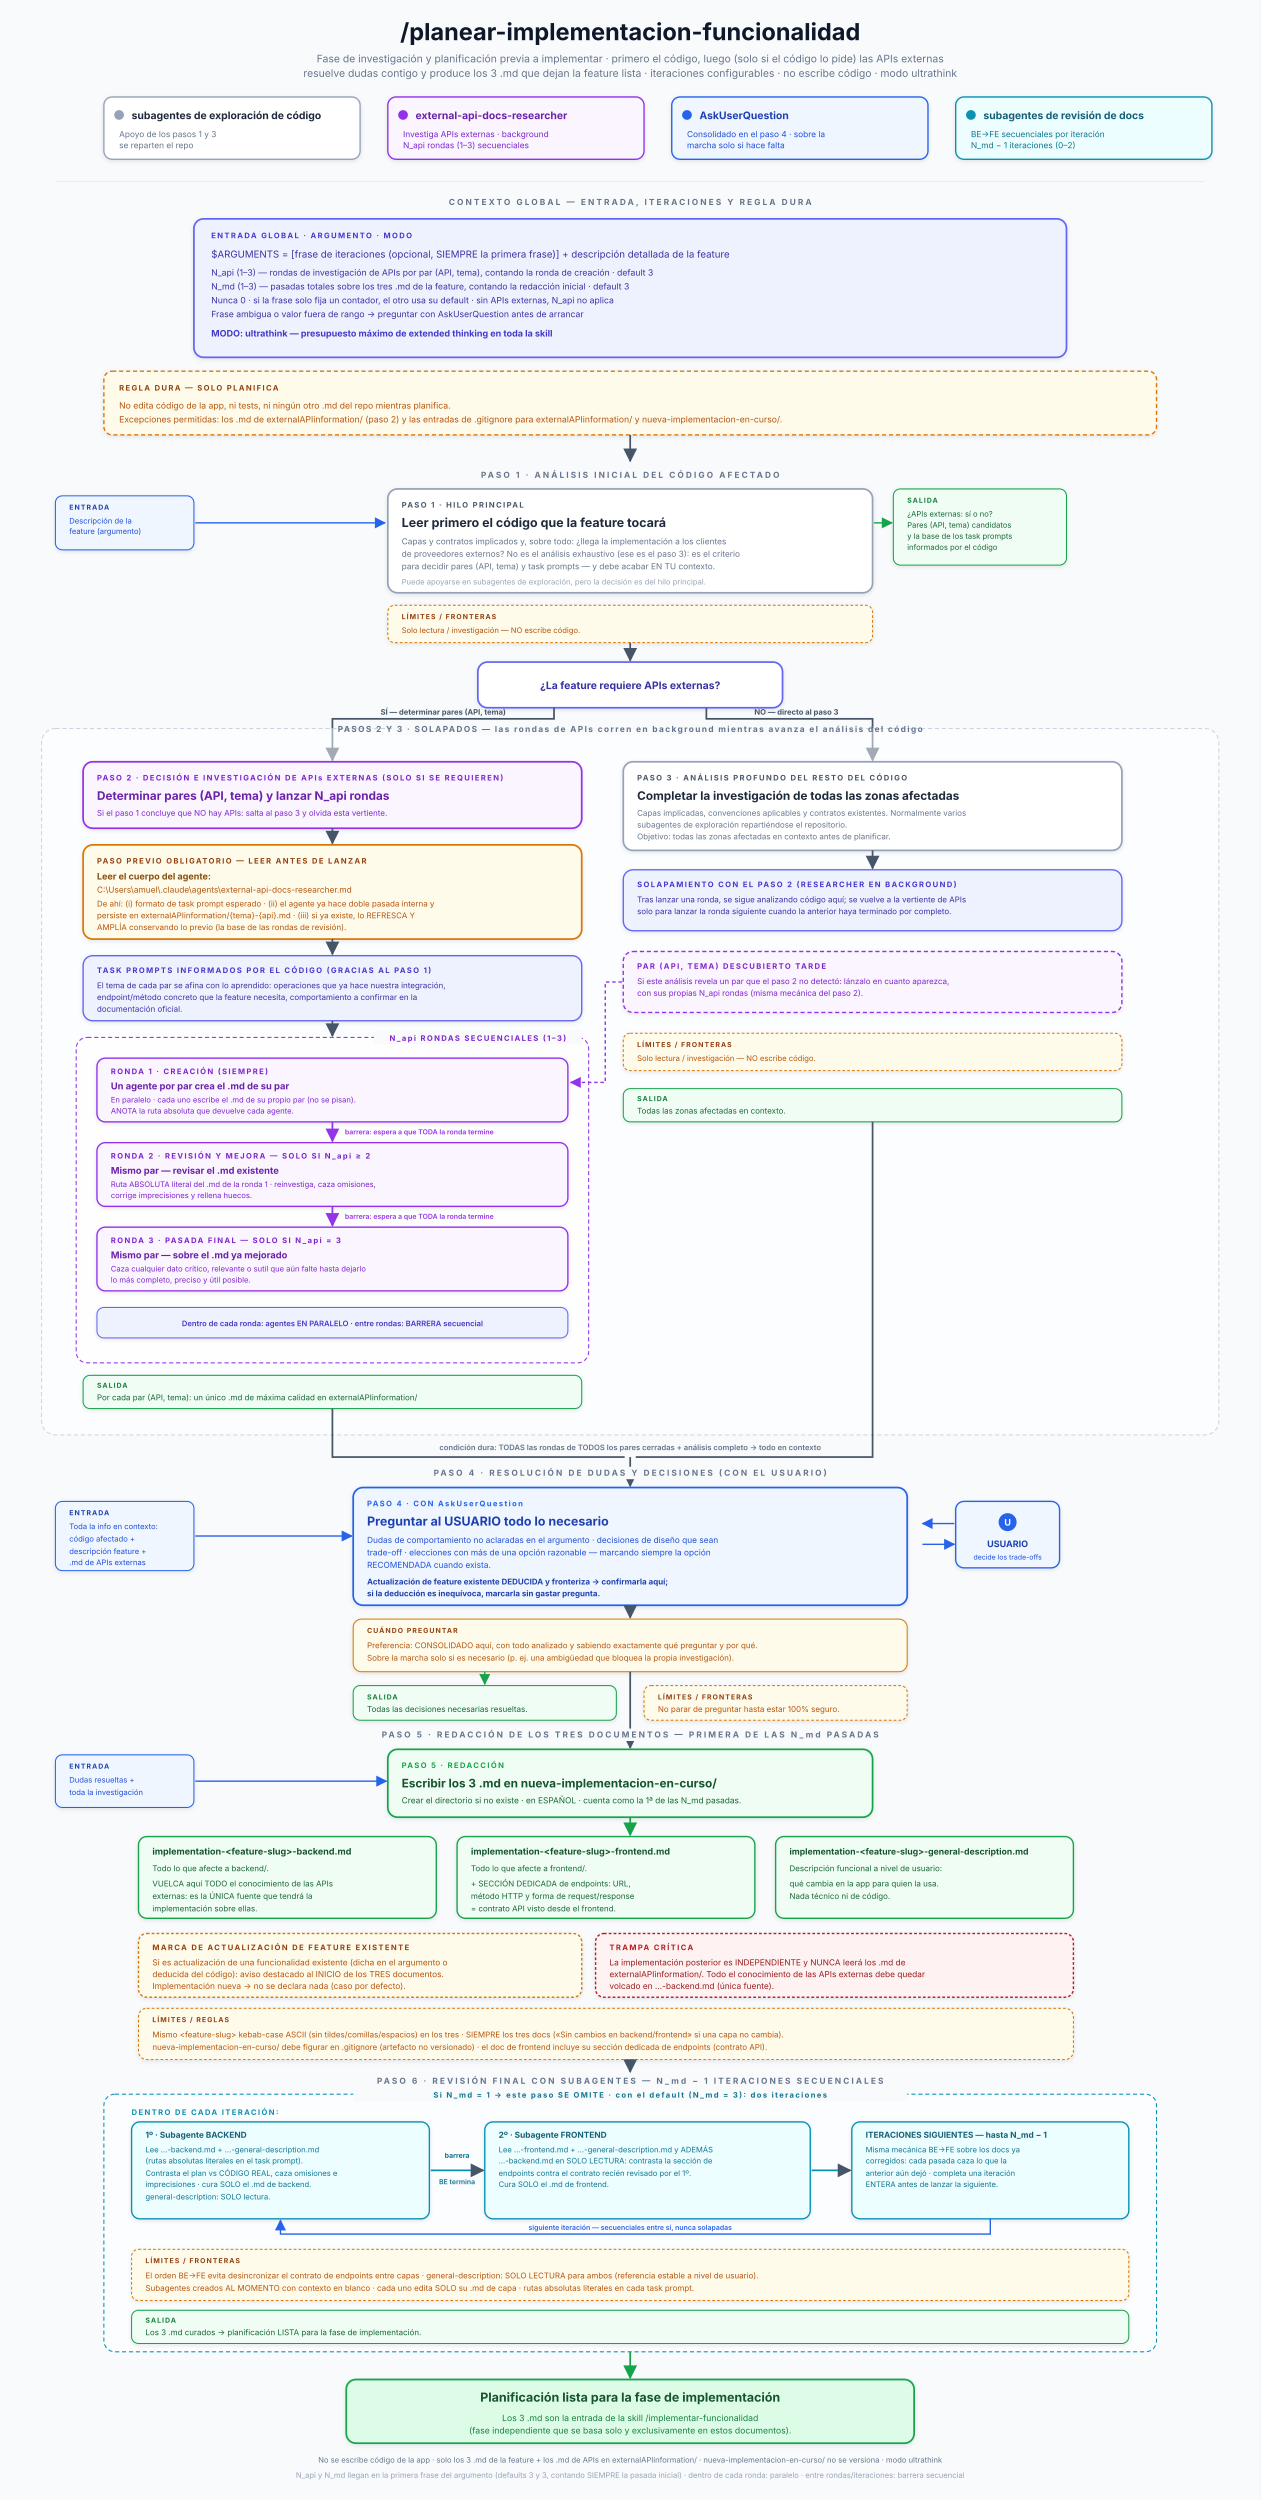
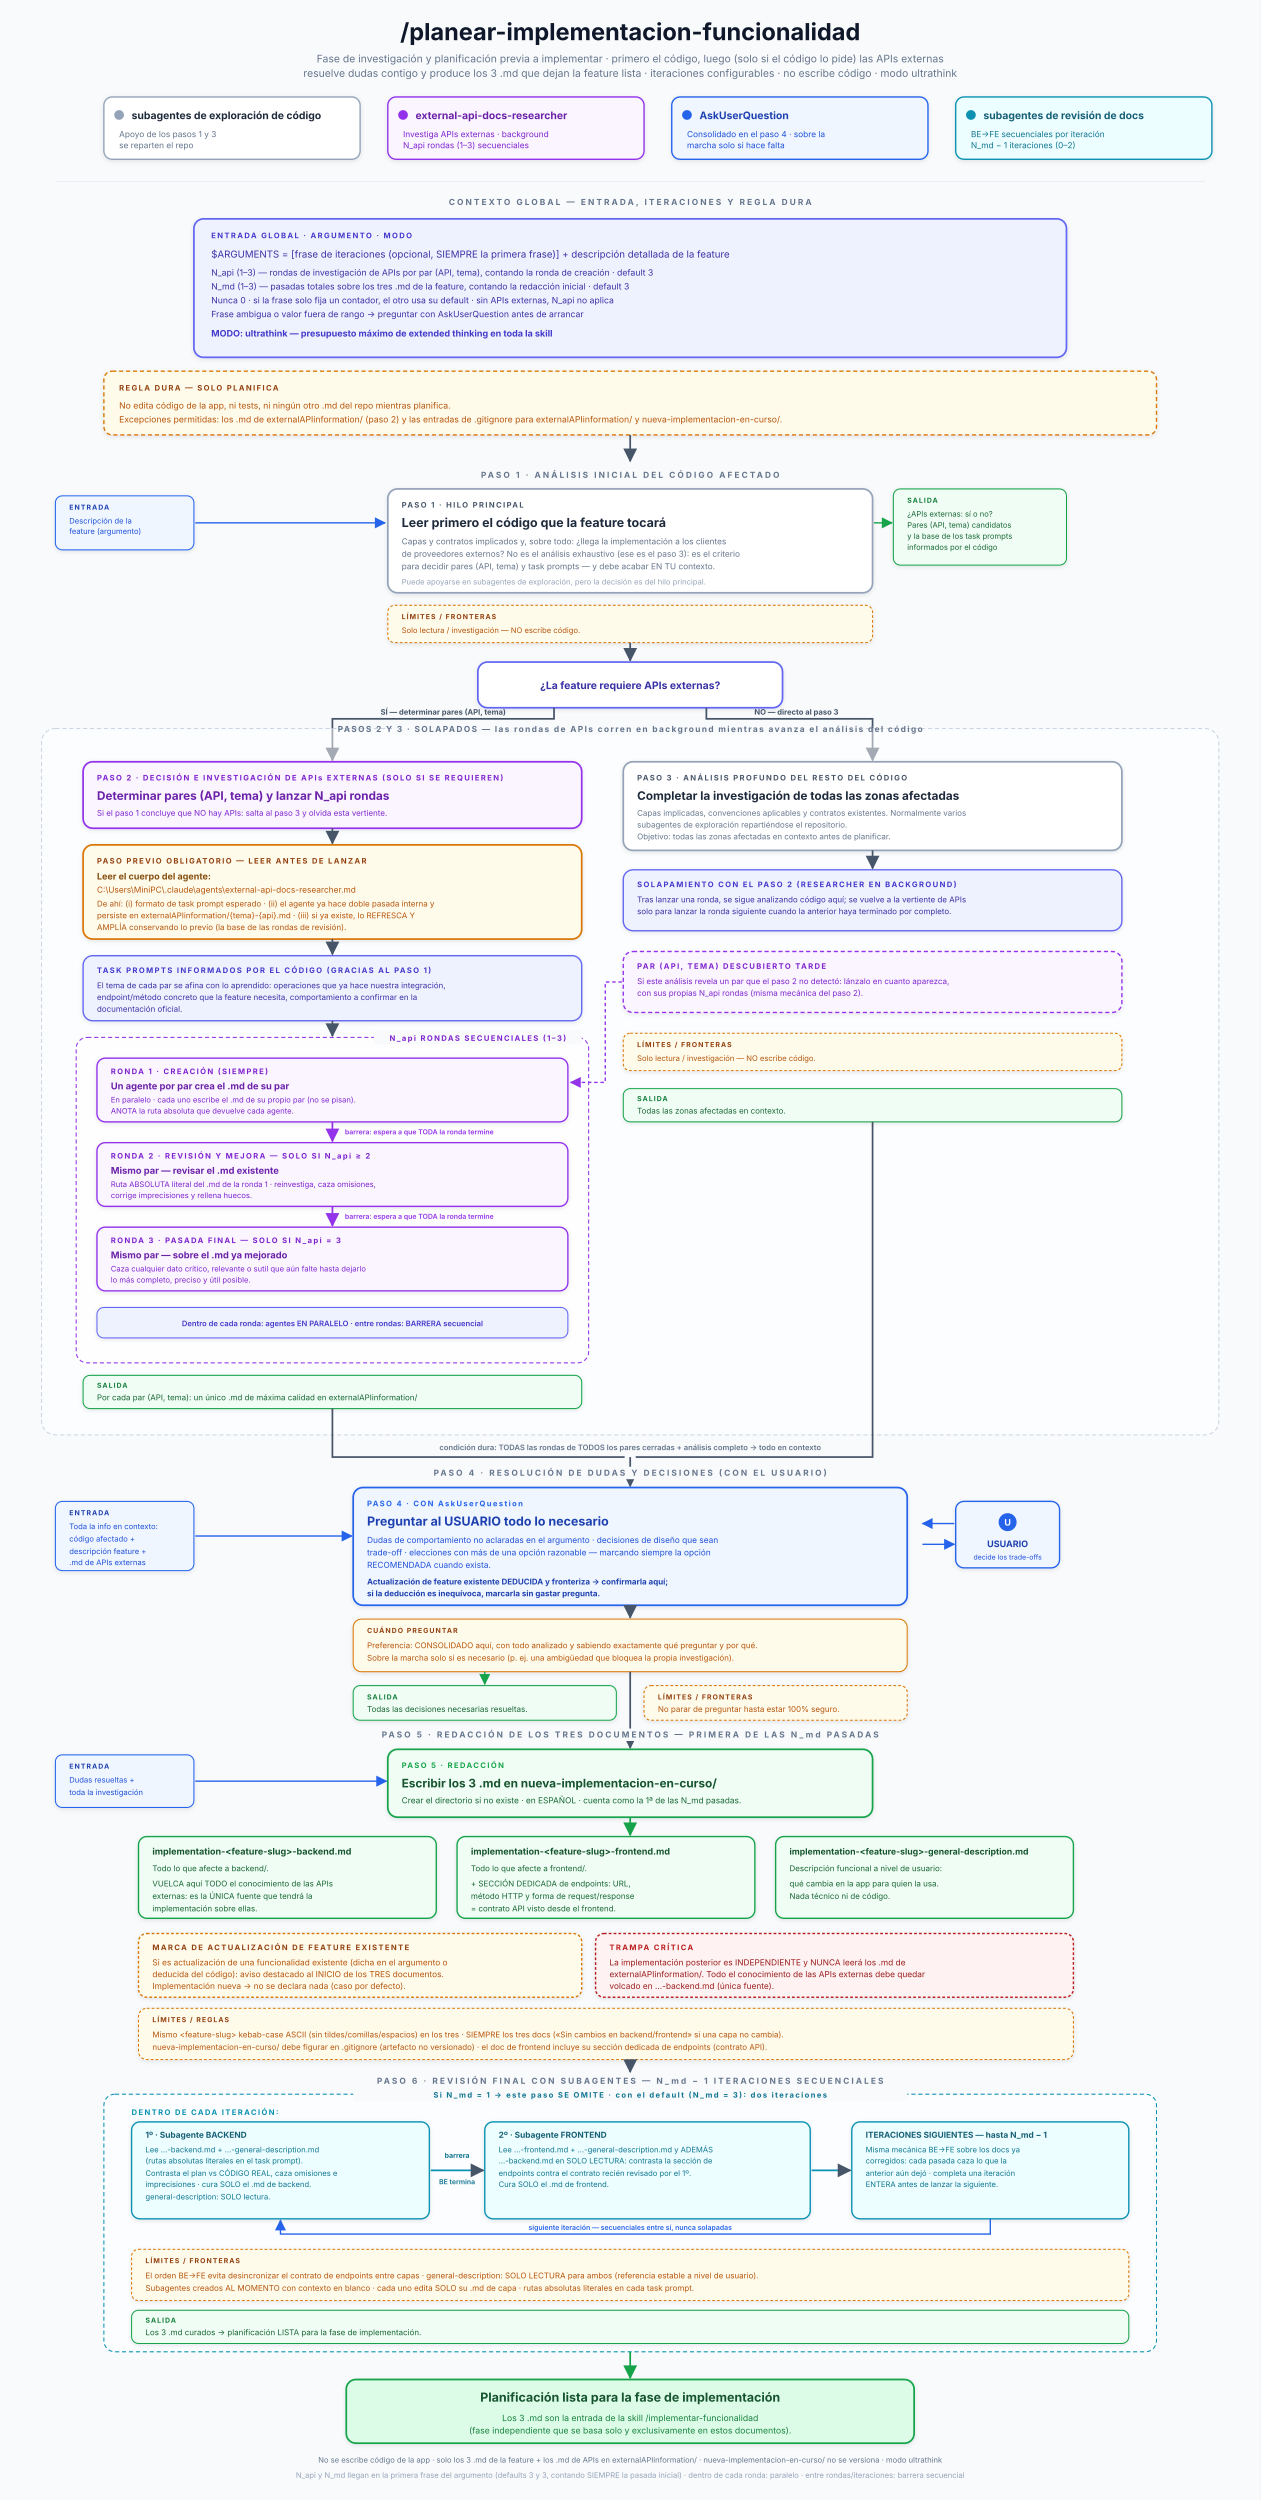
<svg xmlns="http://www.w3.org/2000/svg" viewBox="0 0 1820 3610" font-family="'Inter','Segoe UI',system-ui,sans-serif">
  <defs>
    <marker id="arrow" viewBox="0 0 12 12" refX="11" refY="6" markerWidth="8" markerHeight="8" orient="auto-start-reverse">
      <path d="M0,0 L12,6 L0,12 Z" fill="#475569" />
    </marker>
    <marker id="arrow-success" viewBox="0 0 12 12" refX="11" refY="6" markerWidth="8" markerHeight="8" orient="auto-start-reverse">
      <path d="M0,0 L12,6 L0,12 Z" fill="#16a34a" />
    </marker>
    <marker id="arrow-loop" viewBox="0 0 12 12" refX="11" refY="6" markerWidth="8" markerHeight="8" orient="auto-start-reverse">
      <path d="M0,0 L12,6 L0,12 Z" fill="#2563eb" />
    </marker>
    <marker id="arrow-retry" viewBox="0 0 12 12" refX="11" refY="6" markerWidth="8" markerHeight="8" orient="auto-start-reverse">
      <path d="M0,0 L12,6 L0,12 Z" fill="#9333ea" />
    </marker>
    <filter id="shadow" x="-15%" y="-15%" width="130%" height="130%">
      <feDropShadow dx="0" dy="2" stdDeviation="3" flood-color="#0f172a" flood-opacity="0.10" />
    </filter>
  </defs>
  <rect width="1820" height="3610" fill="#f8fafc" />
  <text x="910" y="58" text-anchor="middle" font-size="34" font-weight="700" fill="#0f172a">/planear-implementacion-funcionalidad</text>
  <text x="910" y="90" text-anchor="middle" font-size="15" fill="#64748b">Fase de investigación y planificación previa a implementar · primero el código, luego (solo si el código lo pide) las APIs externas</text>
  <text x="910" y="111" text-anchor="middle" font-size="15" fill="#64748b">resuelve dudas contigo y produce los 3 .md que dejan la feature lista · iteraciones configurables · no escribe código · modo ultrathink</text>
  <g transform="translate(150,140)" filter="url(#shadow)">
    <rect width="370" height="90" rx="12" fill="#ffffff" stroke="#94a3b8" stroke-width="2" />
    <circle cx="22" cy="26" r="7" fill="#94a3b8" />
    <text x="40" y="32" font-size="15" font-weight="700" fill="#1e293b">subagentes de exploración de código</text>
    <text x="22" y="58" font-size="12" fill="#64748b">Apoyo de los pasos 1 y 3</text>
    <text x="22" y="74" font-size="12" fill="#64748b">se reparten el repo</text>
  </g>
  <g transform="translate(560,140)" filter="url(#shadow)">
    <rect width="370" height="90" rx="12" fill="#faf5ff" stroke="#9333ea" stroke-width="2" />
    <circle cx="22" cy="26" r="7" fill="#9333ea" />
    <text x="40" y="32" font-size="15" font-weight="700" fill="#6b21a8">external-api-docs-researcher</text>
    <text x="22" y="58" font-size="12" fill="#7e22ce">Investiga APIs externas · background</text>
    <text x="22" y="74" font-size="12" fill="#7e22ce">N_api rondas (1–3) secuenciales</text>
  </g>
  <g transform="translate(970,140)" filter="url(#shadow)">
    <rect width="370" height="90" rx="12" fill="#eff6ff" stroke="#2563eb" stroke-width="2" />
    <circle cx="22" cy="26" r="7" fill="#2563eb" />
    <text x="40" y="32" font-size="15" font-weight="700" fill="#1e40af">AskUserQuestion</text>
    <text x="22" y="58" font-size="12" fill="#1d4ed8">Consolidado en el paso 4 · sobre la</text>
    <text x="22" y="74" font-size="12" fill="#1d4ed8">marcha solo si hace falta</text>
  </g>
  <g transform="translate(1380,140)" filter="url(#shadow)">
    <rect width="370" height="90" rx="12" fill="#ecfeff" stroke="#0891b2" stroke-width="2" />
    <circle cx="22" cy="26" r="7" fill="#0891b2" />
    <text x="40" y="32" font-size="15" font-weight="700" fill="#155e75">subagentes de revisión de docs</text>
    <text x="22" y="58" font-size="12" fill="#0e7490">BE→FE secuenciales por iteración</text>
    <text x="22" y="74" font-size="12" fill="#0e7490">N_md − 1 iteraciones (0–2)</text>
  </g>
  <line x1="80" y1="262" x2="1740" y2="262" stroke="#e2e8f0" stroke-width="1" />
  <text x="910" y="296" text-anchor="middle" font-size="12" font-weight="700" fill="#64748b" letter-spacing="3">CONTEXTO GLOBAL — ENTRADA, ITERACIONES Y REGLA DURA</text>
  <g filter="url(#shadow)">
    <rect x="280" y="316" width="1260" height="200" rx="14" fill="#eef2ff" stroke="#6366f1" stroke-width="2.5" />
    <text x="305" y="344" font-size="11" font-weight="700" fill="#4338ca" letter-spacing="2">ENTRADA GLOBAL · ARGUMENTO · MODO</text>
    <text x="305" y="372" font-size="14" fill="#3730a3">$ARGUMENTS = [frase de iteraciones (opcional, SIEMPRE la primera frase)] + descripción detallada de la feature</text>
    <text x="305" y="398" font-size="12.5" fill="#3730a3">N_api (1–3) — rondas de investigación de APIs por par (API, tema), contando la ronda de creación · default 3</text>
    <text x="305" y="418" font-size="12.5" fill="#3730a3">N_md (1–3) — pasadas totales sobre los tres .md de la feature, contando la redacción inicial · default 3</text>
    <text x="305" y="438" font-size="12.5" fill="#3730a3">Nunca 0 · si la frase solo fija un contador, el otro usa su default · sin APIs externas, N_api no aplica</text>
    <text x="305" y="458" font-size="12.5" fill="#3730a3">Frase ambigua o valor fuera de rango → preguntar con AskUserQuestion antes de arrancar</text>
    <text x="305" y="486" font-size="13" font-weight="700" fill="#4338ca">MODO: ultrathink — presupuesto máximo de extended thinking en toda la skill</text>
  </g>
  <g filter="url(#shadow)">
    <rect x="150" y="536" width="1520" height="92" rx="12" fill="#fffbeb" stroke="#d97706" stroke-width="2" stroke-dasharray="6,4" />
    <text x="172" y="564" font-size="11" font-weight="700" fill="#92400e" letter-spacing="2">REGLA DURA — SOLO PLANIFICA</text>
    <text x="172" y="590" font-size="12.5" fill="#b45309">No edita código de la app, ni tests, ni ningún otro .md del repo mientras planifica.</text>
    <text x="172" y="610" font-size="12.5" fill="#b45309">Excepciones permitidas: los .md de externalAPIinformation/ (paso 2) y las entradas de .gitignore para externalAPIinformation/ y nueva-implementacion-en-curso/.</text>
  </g>
  <line x1="910" y1="628" x2="910" y2="666" stroke="#475569" stroke-width="2.5" marker-end="url(#arrow)" />
  <text x="910" y="690" text-anchor="middle" font-size="12" font-weight="700" fill="#64748b" letter-spacing="3">PASO 1 · ANÁLISIS INICIAL DEL CÓDIGO AFECTADO</text>
  <g filter="url(#shadow)">
    <rect x="560" y="706" width="700" height="150" rx="14" fill="#ffffff" stroke="#94a3b8" stroke-width="2.5" />
    <text x="580" y="733" font-size="11" font-weight="700" fill="#475569" letter-spacing="2">PASO 1 · HILO PRINCIPAL</text>
    <text x="580" y="761" font-size="18" font-weight="700" fill="#1e293b">Leer primero el código que la feature tocará</text>
    <text x="580" y="786" font-size="12" fill="#64748b">Capas y contratos implicados y, sobre todo: ¿llega la implementación a los clientes</text>
    <text x="580" y="804" font-size="12" fill="#64748b">de proveedores externos? No es el análisis exhaustivo (ese es el paso 3): es el criterio</text>
    <text x="580" y="822" font-size="12" fill="#64748b">para decidir pares (API, tema) y task prompts — y debe acabar EN TU contexto.</text>
    <text x="580" y="844" font-size="11" fill="#94a3b8">Puede apoyarse en subagentes de exploración, pero la decisión es del hilo principal.</text>
  </g>
  <g filter="url(#shadow)">
    <rect x="80" y="716" width="200" height="78" rx="10" fill="#eff6ff" stroke="#2563eb" stroke-width="1.5" />
    <text x="100" y="736" font-size="10" font-weight="700" fill="#1e40af" letter-spacing="1.5">ENTRADA</text>
    <text x="100" y="756" font-size="11" fill="#1d4ed8">Descripción de la</text>
    <text x="100" y="771" font-size="11" fill="#1d4ed8">feature (argumento)</text>
  </g>
  <line x1="282" y1="755" x2="556" y2="755" stroke="#2563eb" stroke-width="2" marker-end="url(#arrow-loop)" />
  <g filter="url(#shadow)">
    <rect x="1290" y="706" width="250" height="110" rx="10" fill="#f0fdf4" stroke="#16a34a" stroke-width="1.5" />
    <text x="1310" y="726" font-size="10" font-weight="700" fill="#15803d" letter-spacing="1.5">SALIDA</text>
    <text x="1310" y="746" font-size="11" fill="#166534">¿APIs externas: sí o no?</text>
    <text x="1310" y="762" font-size="11" fill="#166534">Pares (API, tema) candidatos</text>
    <text x="1310" y="778" font-size="11" fill="#166534">y la base de los task prompts</text>
    <text x="1310" y="794" font-size="11" fill="#166534">informados por el código</text>
  </g>
  <line x1="1262" y1="755" x2="1288" y2="755" stroke="#16a34a" stroke-width="2" marker-end="url(#arrow-success)" />
  <g filter="url(#shadow)">
    <rect x="560" y="874" width="700" height="54" rx="10" fill="#fffbeb" stroke="#d97706" stroke-width="1.5" stroke-dasharray="4,3" />
    <text x="580" y="894" font-size="10" font-weight="700" fill="#92400e" letter-spacing="1.5">LÍMITES / FRONTERAS</text>
    <text x="580" y="914" font-size="11" fill="#b45309">Solo lectura / investigación — NO escribe código.</text>
  </g>
  <line x1="910" y1="928" x2="910" y2="954" stroke="#475569" stroke-width="2.5" marker-end="url(#arrow)" />
  <g filter="url(#shadow)">
    <rect x="690" y="956" width="440" height="66" rx="14" fill="#ffffff" stroke="#6366f1" stroke-width="2.5" />
    <text x="910" y="995" text-anchor="middle" font-size="15" font-weight="700" fill="#3730a3">¿La feature requiere APIs externas?</text>
  </g>
  <path d="M 800,1022 L 800,1038 L 480,1038 L 480,1098" fill="none" stroke="#475569" stroke-width="2.5" marker-end="url(#arrow)" />
  <text x="640" y="1032" text-anchor="middle" font-size="11" font-weight="700" fill="#475569">SÍ — determinar pares (API, tema)</text>
  <path d="M 1020,1022 L 1020,1038 L 1260,1038 L 1260,1098" fill="none" stroke="#475569" stroke-width="2.5" marker-end="url(#arrow)" />
  <text x="1150" y="1032" text-anchor="middle" font-size="11" font-weight="700" fill="#475569">NO — directo al paso 3</text>
  <rect x="60" y="1052" width="1700" height="1020" rx="20" fill="#ffffff" fill-opacity="0.5" stroke="#cbd5e1" stroke-width="1.5" stroke-dasharray="6,4" />
  <rect x="570" y="1042" width="680" height="20" fill="#f8fafc" />
  <text x="910" y="1057" text-anchor="middle" font-size="12" font-weight="700" fill="#64748b" letter-spacing="2">PASOS 2 Y 3 · SOLAPADOS — las rondas de APIs corren en background mientras avanza el análisis del código</text>
  <g filter="url(#shadow)">
    <rect x="120" y="1100" width="720" height="96" rx="14" fill="#faf5ff" stroke="#9333ea" stroke-width="2.5" />
    <text x="140" y="1127" font-size="11" font-weight="700" fill="#7e22ce" letter-spacing="2">PASO 2 · DECISIÓN E INVESTIGACIÓN DE APIs EXTERNAS (SOLO SI SE REQUIEREN)</text>
    <text x="140" y="1155" font-size="17" font-weight="700" fill="#6b21a8">Determinar pares (API, tema) y lanzar N_api rondas</text>
    <text x="140" y="1178" font-size="11.5" fill="#7e22ce">Si el paso 1 concluye que NO hay APIs: salta al paso 3 y olvida esta vertiente.</text>
  </g>
  <line x1="480" y1="1196" x2="480" y2="1218" stroke="#475569" stroke-width="2.5" marker-end="url(#arrow)" />
  <g filter="url(#shadow)">
    <rect x="120" y="1220" width="720" height="136" rx="14" fill="#fffbeb" stroke="#d97706" stroke-width="2.5" />
    <text x="140" y="1247" font-size="11" font-weight="700" fill="#92400e" letter-spacing="2">PASO PREVIO OBLIGATORIO — LEER ANTES DE LANZAR</text>
    <text x="140" y="1270" font-size="13" font-weight="700" fill="#854d0e">Leer el cuerpo del agente:</text>
-     <text x="140" y="1289" font-size="12" fill="#b45309">C:\Users\amuel\.claude\agents\external-api-docs-researcher.md</text>
+     <text x="140" y="1289" font-size="12" fill="#b45309">C:\Users\MiniPC\.claude\agents\external-api-docs-researcher.md</text>
    <text x="140" y="1309" font-size="11.5" fill="#b45309">De ahí: (i) formato de task prompt esperado · (ii) el agente ya hace doble pasada interna y</text>
    <text x="140" y="1326" font-size="11.5" fill="#b45309">persiste en externalAPIinformation/{tema}-{api}.md · (iii) si ya existe, lo REFRESCA Y</text>
    <text x="140" y="1343" font-size="11.5" fill="#b45309">AMPLÍA conservando lo previo (la base de las rondas de revisión).</text>
  </g>
  <line x1="480" y1="1356" x2="480" y2="1378" stroke="#475569" stroke-width="2.5" marker-end="url(#arrow)" />
  <g filter="url(#shadow)">
    <rect x="120" y="1380" width="720" height="94" rx="14" fill="#eef2ff" stroke="#6366f1" stroke-width="2" />
    <text x="140" y="1405" font-size="11" font-weight="700" fill="#4338ca" letter-spacing="2">TASK PROMPTS INFORMADOS POR EL CÓDIGO (GRACIAS AL PASO 1)</text>
    <text x="140" y="1427" font-size="11.5" fill="#3730a3">El tema de cada par se afina con lo aprendido: operaciones que ya hace nuestra integración,</text>
    <text x="140" y="1444" font-size="11.5" fill="#3730a3">endpoint/método concreto que la feature necesita, comportamiento a confirmar en la</text>
    <text x="140" y="1461" font-size="11.5" fill="#3730a3">documentación oficial.</text>
  </g>
  <line x1="480" y1="1474" x2="480" y2="1496" stroke="#475569" stroke-width="2.5" marker-end="url(#arrow)" />
  <rect x="110" y="1498" width="740" height="470" rx="16" fill="#ffffff" fill-opacity="0.6" stroke="#9333ea" stroke-width="1.5" stroke-dasharray="6,4" />
  <rect x="540" y="1488" width="300" height="20" fill="#f8fafc" />
  <text x="690" y="1503" text-anchor="middle" font-size="11" font-weight="700" fill="#7e22ce" letter-spacing="2">N_api RONDAS SECUENCIALES (1–3)</text>
  <g filter="url(#shadow)">
    <rect x="140" y="1528" width="680" height="92" rx="12" fill="#faf5ff" stroke="#9333ea" stroke-width="2" />
    <text x="160" y="1551" font-size="11" font-weight="700" fill="#7e22ce" letter-spacing="2">RONDA 1 · CREACIÓN (SIEMPRE)</text>
    <text x="160" y="1573" font-size="13.5" font-weight="700" fill="#6b21a8">Un agente por par crea el .md de su par</text>
    <text x="160" y="1592" font-size="11" fill="#7e22ce">En paralelo · cada uno escribe el .md de su propio par (no se pisan).</text>
    <text x="160" y="1608" font-size="11" fill="#7e22ce">ANOTA la ruta absoluta que devuelve cada agente.</text>
  </g>
  <line x1="480" y1="1620" x2="480" y2="1648" stroke="#9333ea" stroke-width="2.5" marker-end="url(#arrow-retry)" />
  <text x="498" y="1638" font-size="10" font-weight="600" fill="#9333ea">barrera: espera a que TODA la ronda termine</text>
  <g filter="url(#shadow)">
    <rect x="140" y="1650" width="680" height="92" rx="12" fill="#faf5ff" stroke="#9333ea" stroke-width="2" />
    <text x="160" y="1673" font-size="11" font-weight="700" fill="#7e22ce" letter-spacing="2">RONDA 2 · REVISIÓN Y MEJORA — SOLO SI N_api ≥ 2</text>
    <text x="160" y="1695" font-size="13.5" font-weight="700" fill="#6b21a8">Mismo par — revisar el .md existente</text>
    <text x="160" y="1714" font-size="11" fill="#7e22ce">Ruta ABSOLUTA literal del .md de la ronda 1 · reinvestiga, caza omisiones,</text>
    <text x="160" y="1730" font-size="11" fill="#7e22ce">corrige imprecisiones y rellena huecos.</text>
  </g>
  <line x1="480" y1="1742" x2="480" y2="1770" stroke="#9333ea" stroke-width="2.5" marker-end="url(#arrow-retry)" />
  <text x="498" y="1760" font-size="10" font-weight="600" fill="#9333ea">barrera: espera a que TODA la ronda termine</text>
  <g filter="url(#shadow)">
    <rect x="140" y="1772" width="680" height="92" rx="12" fill="#faf5ff" stroke="#9333ea" stroke-width="2" />
    <text x="160" y="1795" font-size="11" font-weight="700" fill="#7e22ce" letter-spacing="2">RONDA 3 · PASADA FINAL — SOLO SI N_api = 3</text>
    <text x="160" y="1817" font-size="13.5" font-weight="700" fill="#6b21a8">Mismo par — sobre el .md ya mejorado</text>
    <text x="160" y="1836" font-size="11" fill="#7e22ce">Caza cualquier dato crítico, relevante o sutil que aún falte hasta dejarlo</text>
    <text x="160" y="1852" font-size="11" fill="#7e22ce">lo más completo, preciso y útil posible.</text>
  </g>
  <g filter="url(#shadow)">
    <rect x="140" y="1888" width="680" height="44" rx="10" fill="#eef2ff" stroke="#6366f1" stroke-width="1.5" />
    <text x="480" y="1915" text-anchor="middle" font-size="11" font-weight="600" fill="#4338ca">Dentro de cada ronda: agentes EN PARALELO · entre rondas: BARRERA secuencial</text>
  </g>
  <g filter="url(#shadow)">
    <rect x="120" y="1986" width="720" height="48" rx="10" fill="#f0fdf4" stroke="#16a34a" stroke-width="1.5" />
    <text x="140" y="2004" font-size="10" font-weight="700" fill="#15803d" letter-spacing="1.5">SALIDA</text>
    <text x="140" y="2022" font-size="11.5" fill="#166534">Por cada par (API, tema): un único .md de máxima calidad en externalAPIinformation/</text>
  </g>
  <g filter="url(#shadow)">
    <rect x="900" y="1100" width="720" height="128" rx="14" fill="#ffffff" stroke="#94a3b8" stroke-width="2.5" />
    <text x="920" y="1127" font-size="11" font-weight="700" fill="#475569" letter-spacing="2">PASO 3 · ANÁLISIS PROFUNDO DEL RESTO DEL CÓDIGO</text>
    <text x="920" y="1155" font-size="17" font-weight="700" fill="#1e293b">Completar la investigación de todas las zonas afectadas</text>
    <text x="920" y="1178" font-size="11.5" fill="#64748b">Capas implicadas, convenciones aplicables y contratos existentes. Normalmente varios</text>
    <text x="920" y="1195" font-size="11.5" fill="#64748b">subagentes de exploración repartiéndose el repositorio.</text>
    <text x="920" y="1212" font-size="11.5" fill="#64748b">Objetivo: todas las zonas afectadas en contexto antes de planificar.</text>
  </g>
  <line x1="1260" y1="1228" x2="1260" y2="1254" stroke="#475569" stroke-width="2.5" marker-end="url(#arrow)" />
  <g filter="url(#shadow)">
    <rect x="900" y="1256" width="720" height="88" rx="14" fill="#eef2ff" stroke="#6366f1" stroke-width="2" />
    <text x="920" y="1281" font-size="11" font-weight="700" fill="#4338ca" letter-spacing="2">SOLAPAMIENTO CON EL PASO 2 (RESEARCHER EN BACKGROUND)</text>
    <text x="920" y="1303" font-size="11.5" fill="#3730a3">Tras lanzar una ronda, se sigue analizando código aquí; se vuelve a la vertiente de APIs</text>
    <text x="920" y="1320" font-size="11.5" fill="#3730a3">solo para lanzar la ronda siguiente cuando la anterior haya terminado por completo.</text>
  </g>
  <g filter="url(#shadow)">
    <rect x="900" y="1374" width="720" height="88" rx="14" fill="#faf5ff" stroke="#9333ea" stroke-width="2" stroke-dasharray="6,4" />
    <text x="920" y="1399" font-size="11" font-weight="700" fill="#7e22ce" letter-spacing="2">PAR (API, TEMA) DESCUBIERTO TARDE</text>
    <text x="920" y="1421" font-size="11.5" fill="#7e22ce">Si este análisis revela un par que el paso 2 no detectó: lánzalo en cuanto aparezca,</text>
    <text x="920" y="1438" font-size="11.5" fill="#7e22ce">con sus propias N_api rondas (misma mecánica del paso 2).</text>
  </g>
  <path d="M 898,1418 L 874,1418 L 874,1563 L 824,1563" fill="none" stroke="#9333ea" stroke-width="2" stroke-dasharray="5,4" marker-end="url(#arrow-retry)" />
  <g filter="url(#shadow)">
    <rect x="900" y="1492" width="720" height="54" rx="10" fill="#fffbeb" stroke="#d97706" stroke-width="1.5" stroke-dasharray="4,3" />
    <text x="920" y="1512" font-size="10" font-weight="700" fill="#92400e" letter-spacing="1.5">LÍMITES / FRONTERAS</text>
    <text x="920" y="1532" font-size="11" fill="#b45309">Solo lectura / investigación — NO escribe código.</text>
  </g>
  <g filter="url(#shadow)">
    <rect x="900" y="1572" width="720" height="48" rx="10" fill="#f0fdf4" stroke="#16a34a" stroke-width="1.5" />
    <text x="920" y="1590" font-size="10" font-weight="700" fill="#15803d" letter-spacing="1.5">SALIDA</text>
    <text x="920" y="1608" font-size="11.5" fill="#166534">Todas las zonas afectadas en contexto.</text>
  </g>
  <path d="M 480,2034 L 480,2104 L 902,2104" fill="none" stroke="#475569" stroke-width="2.5" />
  <path d="M 1260,1620 L 1260,2104 L 918,2104" fill="none" stroke="#475569" stroke-width="2.5" />
  <text x="910" y="2094" text-anchor="middle" font-size="11" font-weight="600" fill="#64748b">condición dura: TODAS las rondas de TODOS los pares cerradas + análisis completo → todo en contexto</text>
  <line x1="910" y1="2104" x2="910" y2="2146" stroke="#475569" stroke-width="2.5" marker-end="url(#arrow)" />
  <rect x="560" y="2118" width="700" height="18" fill="#f8fafc" />
  <text x="910" y="2131" text-anchor="middle" font-size="12" font-weight="700" fill="#64748b" letter-spacing="3">PASO 4 · RESOLUCIÓN DE DUDAS Y DECISIONES (CON EL USUARIO)</text>
  <g filter="url(#shadow)">
    <rect x="510" y="2148" width="800" height="170" rx="14" fill="#eff6ff" stroke="#2563eb" stroke-width="2.5" />
    <text x="530" y="2175" font-size="11" font-weight="700" fill="#2563eb" letter-spacing="2">PASO 4 · CON AskUserQuestion</text>
    <text x="530" y="2203" font-size="18" font-weight="700" fill="#1e40af">Preguntar al USUARIO todo lo necesario</text>
    <text x="530" y="2228" font-size="12" fill="#1d4ed8">Dudas de comportamiento no aclaradas en el argumento · decisiones de diseño que sean</text>
    <text x="530" y="2246" font-size="12" fill="#1d4ed8">trade-off · elecciones con más de una opción razonable — marcando siempre la opción</text>
    <text x="530" y="2264" font-size="12" fill="#1d4ed8">RECOMENDADA cuando exista.</text>
    <text x="530" y="2288" font-size="11.5" font-weight="700" fill="#1e40af">Actualización de feature existente DEDUCIDA y fronteriza → confirmarla aquí;</text>
    <text x="530" y="2305" font-size="11.5" font-weight="700" fill="#1e40af">si la deducción es inequívoca, marcarla sin gastar pregunta.</text>
  </g>
  <g filter="url(#shadow)">
    <rect x="1380" y="2168" width="150" height="96" rx="12" fill="#eff6ff" stroke="#2563eb" stroke-width="2" />
    <circle cx="1455" cy="2198" r="13" fill="#2563eb" />
    <text x="1455" y="2203" text-anchor="middle" font-size="13" font-weight="700" fill="#ffffff">U</text>
    <text x="1455" y="2234" text-anchor="middle" font-size="13" font-weight="700" fill="#1e40af">USUARIO</text>
    <text x="1455" y="2252" text-anchor="middle" font-size="10" fill="#1d4ed8">decide los trade-offs</text>
  </g>
  <line x1="1378" y1="2200" x2="1332" y2="2200" stroke="#2563eb" stroke-width="2" marker-end="url(#arrow-loop)" />
  <line x1="1332" y1="2230" x2="1378" y2="2230" stroke="#2563eb" stroke-width="2" marker-end="url(#arrow-loop)" />
  <g filter="url(#shadow)">
    <rect x="80" y="2168" width="200" height="100" rx="10" fill="#eff6ff" stroke="#2563eb" stroke-width="1.5" />
    <text x="100" y="2188" font-size="10" font-weight="700" fill="#1e40af" letter-spacing="1.5">ENTRADA</text>
    <text x="100" y="2208" font-size="11" fill="#1d4ed8">Toda la info en contexto:</text>
    <text x="100" y="2226" font-size="11" fill="#1d4ed8">código afectado +</text>
    <text x="100" y="2244" font-size="11" fill="#1d4ed8">descripción feature +</text>
    <text x="100" y="2260" font-size="11" fill="#1d4ed8">.md de APIs externas</text>
  </g>
  <line x1="282" y1="2218" x2="508" y2="2218" stroke="#2563eb" stroke-width="2" marker-end="url(#arrow-loop)" />
  <line x1="910" y1="2318" x2="910" y2="2336" stroke="#475569" stroke-width="2.5" marker-end="url(#arrow)" />
  <g filter="url(#shadow)">
    <rect x="510" y="2338" width="800" height="76" rx="12" fill="#fffbeb" stroke="#d97706" stroke-width="1.5" />
    <text x="530" y="2358" font-size="10" font-weight="700" fill="#92400e" letter-spacing="1.5">CUÁNDO PREGUNTAR</text>
    <text x="530" y="2380" font-size="11.5" fill="#b45309">Preferencia: CONSOLIDADO aquí, con todo analizado y sabiendo exactamente qué preguntar y por qué.</text>
    <text x="530" y="2398" font-size="11.5" fill="#b45309">Sobre la marcha solo si es necesario (p. ej. una ambigüedad que bloquea la propia investigación).</text>
  </g>
  <line x1="700" y1="2414" x2="700" y2="2432" stroke="#16a34a" stroke-width="2" marker-end="url(#arrow-success)" />
  <g filter="url(#shadow)">
    <rect x="510" y="2434" width="380" height="50" rx="10" fill="#f0fdf4" stroke="#16a34a" stroke-width="1.5" />
    <text x="530" y="2454" font-size="10" font-weight="700" fill="#15803d" letter-spacing="1.5">SALIDA</text>
    <text x="530" y="2472" font-size="11.5" fill="#166534">Todas las decisiones necesarias resueltas.</text>
  </g>
  <g filter="url(#shadow)">
    <rect x="930" y="2434" width="380" height="50" rx="10" fill="#fffbeb" stroke="#d97706" stroke-width="1.5" stroke-dasharray="4,3" />
    <text x="950" y="2454" font-size="10" font-weight="700" fill="#92400e" letter-spacing="1.5">LÍMITES / FRONTERAS</text>
    <text x="950" y="2472" font-size="11.5" fill="#b45309">No parar de preguntar hasta estar 100% seguro.</text>
  </g>
  <line x1="910" y1="2414" x2="910" y2="2524" stroke="#475569" stroke-width="2.5" marker-end="url(#arrow)" />
  <rect x="600" y="2496" width="620" height="18" fill="#f8fafc" />
  <text x="910" y="2509" text-anchor="middle" font-size="12" font-weight="700" fill="#64748b" letter-spacing="3">PASO 5 · REDACCIÓN DE LOS TRES DOCUMENTOS — PRIMERA DE LAS N_md PASADAS</text>
  <g filter="url(#shadow)">
    <rect x="560" y="2526" width="700" height="98" rx="14" fill="#f0fdf4" stroke="#16a34a" stroke-width="2.5" />
    <text x="580" y="2553" font-size="11" font-weight="700" fill="#16a34a" letter-spacing="2">PASO 5 · REDACCIÓN</text>
    <text x="580" y="2581" font-size="17" font-weight="700" fill="#14532d">Escribir los 3 .md en nueva-implementacion-en-curso/</text>
    <text x="580" y="2604" font-size="12" fill="#166534">Crear el directorio si no existe · en ESPAÑOL · cuenta como la 1ª de las N_md pasadas.</text>
  </g>
  <g filter="url(#shadow)">
    <rect x="80" y="2534" width="200" height="76" rx="10" fill="#eff6ff" stroke="#2563eb" stroke-width="1.5" />
    <text x="100" y="2554" font-size="10" font-weight="700" fill="#1e40af" letter-spacing="1.5">ENTRADA</text>
    <text x="100" y="2574" font-size="11" fill="#1d4ed8">Dudas resueltas +</text>
    <text x="100" y="2592" font-size="11" fill="#1d4ed8">toda la investigación</text>
  </g>
  <line x1="282" y1="2572" x2="558" y2="2572" stroke="#2563eb" stroke-width="2" marker-end="url(#arrow-loop)" />
  <line x1="910" y1="2624" x2="910" y2="2650" stroke="#16a34a" stroke-width="2.5" marker-end="url(#arrow-success)" />
  <g filter="url(#shadow)">
    <rect x="200" y="2652" width="430" height="118" rx="12" fill="#f0fdf4" stroke="#16a34a" stroke-width="2" />
    <text x="220" y="2678" font-size="13" font-weight="700" fill="#14532d">implementation-&lt;feature-slug&gt;-backend.md</text>
    <text x="220" y="2702" font-size="11.5" fill="#166534">Todo lo que afecte a backend/.</text>
    <text x="220" y="2724" font-size="11.5" fill="#166534">VUELCA aquí TODO el conocimiento de las APIs</text>
    <text x="220" y="2742" font-size="11.5" fill="#166534">externas: es la ÚNICA fuente que tendrá la</text>
    <text x="220" y="2760" font-size="11.5" fill="#166534">implementación sobre ellas.</text>
  </g>
  <g filter="url(#shadow)">
    <rect x="660" y="2652" width="430" height="118" rx="12" fill="#f0fdf4" stroke="#16a34a" stroke-width="2" />
    <text x="680" y="2678" font-size="13" font-weight="700" fill="#14532d">implementation-&lt;feature-slug&gt;-frontend.md</text>
    <text x="680" y="2702" font-size="11.5" fill="#166534">Todo lo que afecte a frontend/.</text>
    <text x="680" y="2724" font-size="11.5" fill="#166534">+ SECCIÓN DEDICADA de endpoints: URL,</text>
    <text x="680" y="2742" font-size="11.5" fill="#166534">método HTTP y forma de request/response</text>
    <text x="680" y="2760" font-size="11.5" fill="#166534">= contrato API visto desde el frontend.</text>
  </g>
  <g filter="url(#shadow)">
    <rect x="1120" y="2652" width="430" height="118" rx="12" fill="#f0fdf4" stroke="#16a34a" stroke-width="2" />
    <text x="1140" y="2678" font-size="12.5" font-weight="700" fill="#14532d">implementation-&lt;feature-slug&gt;-general-description.md</text>
    <text x="1140" y="2702" font-size="11.5" fill="#166534">Descripción funcional a nivel de usuario:</text>
    <text x="1140" y="2724" font-size="11.5" fill="#166534">qué cambia en la app para quien la usa.</text>
    <text x="1140" y="2742" font-size="11.5" fill="#166534">Nada técnico ni de código.</text>
  </g>
  <g filter="url(#shadow)">
    <rect x="200" y="2792" width="640" height="92" rx="12" fill="#fffbeb" stroke="#d97706" stroke-width="2" stroke-dasharray="4,3" />
    <text x="220" y="2816" font-size="11" font-weight="700" fill="#92400e" letter-spacing="2">MARCA DE ACTUALIZACIÓN DE FEATURE EXISTENTE</text>
    <text x="220" y="2838" font-size="12" fill="#b45309">Si es actualización de una funcionalidad existente (dicha en el argumento o</text>
    <text x="220" y="2855" font-size="12" fill="#b45309">deducida del código): aviso destacado al INICIO de los TRES documentos.</text>
    <text x="220" y="2872" font-size="12" fill="#b45309">Implementación nueva → no se declara nada (caso por defecto).</text>
  </g>
  <g filter="url(#shadow)">
    <rect x="860" y="2792" width="690" height="92" rx="12" fill="#fef2f2" stroke="#b91c1c" stroke-width="2" stroke-dasharray="4,3" />
    <text x="880" y="2816" font-size="11" font-weight="700" fill="#b91c1c" letter-spacing="2">TRAMPA CRÍTICA</text>
    <text x="880" y="2838" font-size="12" fill="#991b1b">La implementación posterior es INDEPENDIENTE y NUNCA leerá los .md de</text>
    <text x="880" y="2855" font-size="12" fill="#991b1b">externalAPIinformation/. Todo el conocimiento de las APIs externas debe quedar</text>
    <text x="880" y="2872" font-size="12" fill="#991b1b">volcado en …-backend.md (única fuente).</text>
  </g>
  <g filter="url(#shadow)">
    <rect x="200" y="2900" width="1350" height="74" rx="12" fill="#fffbeb" stroke="#d97706" stroke-width="1.5" stroke-dasharray="4,3" />
    <text x="220" y="2920" font-size="10" font-weight="700" fill="#92400e" letter-spacing="1.5">LÍMITES / REGLAS</text>
    <text x="220" y="2942" font-size="11.5" fill="#b45309">Mismo &lt;feature-slug&gt; kebab-case ASCII (sin tildes/comillas/espacios) en los tres · SIEMPRE los tres docs («Sin cambios en backend/frontend» si una capa no cambia).</text>
    <text x="220" y="2960" font-size="11.5" fill="#b45309">nueva-implementacion-en-curso/ debe figurar en .gitignore (artefacto no versionado) · el doc de frontend incluye su sección dedicada de endpoints (contrato API).</text>
  </g>
  <line x1="910" y1="2974" x2="910" y2="2992" stroke="#475569" stroke-width="2.5" marker-end="url(#arrow)" />
  <rect x="520" y="2996" width="780" height="18" fill="#f8fafc" />
  <text x="910" y="3009" text-anchor="middle" font-size="12" font-weight="700" fill="#64748b" letter-spacing="3">PASO 6 · REVISIÓN FINAL CON SUBAGENTES — N_md − 1 ITERACIONES SECUENCIALES</text>
  <rect x="150" y="3024" width="1520" height="372" rx="16" fill="#ffffff" fill-opacity="0.6" stroke="#0891b2" stroke-width="1.5" stroke-dasharray="6,4" />
  <rect x="510" y="3014" width="800" height="20" fill="#f8fafc" />
  <text x="910" y="3029" text-anchor="middle" font-size="11" font-weight="700" fill="#0e7490" letter-spacing="2">Si N_md = 1 → este paso SE OMITE · con el default (N_md = 3): dos iteraciones</text>
  <text x="190" y="3054" font-size="11" font-weight="700" fill="#0891b2" letter-spacing="2">DENTRO DE CADA ITERACIÓN:</text>
  <g filter="url(#shadow)">
    <rect x="190" y="3064" width="430" height="140" rx="12" fill="#ecfeff" stroke="#0891b2" stroke-width="2" />
    <text x="210" y="3087" font-size="12" font-weight="700" fill="#155e75">1º · Subagente BACKEND</text>
    <text x="210" y="3108" font-size="11" fill="#0e7490">Lee …-backend.md + …-general-description.md</text>
    <text x="210" y="3124" font-size="11" fill="#0e7490">(rutas absolutas literales en el task prompt).</text>
    <text x="210" y="3142" font-size="11" fill="#0e7490">Contrasta el plan vs CÓDIGO REAL, caza omisiones e</text>
    <text x="210" y="3158" font-size="11" fill="#0e7490">imprecisiones · cura SOLO el .md de backend.</text>
    <text x="210" y="3176" font-size="11" fill="#0e7490">general-description: SOLO lectura.</text>
  </g>
  <line x1="622" y1="3134" x2="698" y2="3134" stroke="#0891b2" stroke-width="2.5" marker-end="url(#arrow)" />
  <text x="660" y="3116" text-anchor="middle" font-size="10" font-weight="700" fill="#0e7490">barrera</text>
  <text x="660" y="3154" text-anchor="middle" font-size="10" font-weight="600" fill="#0e7490">BE termina</text>
  <g filter="url(#shadow)">
    <rect x="700" y="3064" width="470" height="140" rx="12" fill="#ecfeff" stroke="#0891b2" stroke-width="2" />
    <text x="720" y="3087" font-size="12" font-weight="700" fill="#155e75">2º · Subagente FRONTEND</text>
    <text x="720" y="3108" font-size="11" fill="#0e7490">Lee …-frontend.md + …-general-description.md y ADEMÁS</text>
    <text x="720" y="3124" font-size="11" fill="#0e7490">…-backend.md en SOLO LECTURA: contrasta la sección de</text>
    <text x="720" y="3142" font-size="11" fill="#0e7490">endpoints contra el contrato recién revisado por el 1º.</text>
    <text x="720" y="3158" font-size="11" fill="#0e7490">Cura SOLO el .md de frontend.</text>
  </g>
  <line x1="1172" y1="3134" x2="1228" y2="3134" stroke="#0891b2" stroke-width="2.5" marker-end="url(#arrow)" />
  <g filter="url(#shadow)">
    <rect x="1230" y="3064" width="400" height="140" rx="12" fill="#ecfeff" stroke="#0891b2" stroke-width="2" />
    <text x="1250" y="3087" font-size="12" font-weight="700" fill="#155e75">ITERACIONES SIGUIENTES — hasta N_md − 1</text>
    <text x="1250" y="3108" font-size="11" fill="#0e7490">Misma mecánica BE→FE sobre los docs ya</text>
    <text x="1250" y="3124" font-size="11" fill="#0e7490">corregidos: cada pasada caza lo que la</text>
    <text x="1250" y="3142" font-size="11" fill="#0e7490">anterior aún dejó · completa una iteración</text>
    <text x="1250" y="3158" font-size="11" fill="#0e7490">ENTERA antes de lanzar la siguiente.</text>
  </g>
  <path d="M 1430,3204 L 1430,3226 L 405,3226 L 405,3206" fill="none" stroke="#2563eb" stroke-width="2" marker-end="url(#arrow-loop)" />
  <text x="910" y="3220" text-anchor="middle" font-size="10" font-weight="600" fill="#2563eb">siguiente iteración — secuenciales entre sí, nunca solapadas</text>
  <g filter="url(#shadow)">
    <rect x="190" y="3248" width="1440" height="74" rx="10" fill="#fffbeb" stroke="#d97706" stroke-width="1.5" stroke-dasharray="4,3" />
    <text x="210" y="3268" font-size="10" font-weight="700" fill="#92400e" letter-spacing="1.5">LÍMITES / FRONTERAS</text>
    <text x="210" y="3290" font-size="11.5" fill="#b45309">El orden BE→FE evita desincronizar el contrato de endpoints entre capas · general-description: SOLO LECTURA para ambos (referencia estable a nivel de usuario).</text>
    <text x="210" y="3308" font-size="11.5" fill="#b45309">Subagentes creados AL MOMENTO con contexto en blanco · cada uno edita SOLO su .md de capa · rutas absolutas literales en cada task prompt.</text>
  </g>
  <g filter="url(#shadow)">
    <rect x="190" y="3336" width="1440" height="48" rx="10" fill="#f0fdf4" stroke="#16a34a" stroke-width="1.5" />
    <text x="210" y="3354" font-size="10" font-weight="700" fill="#15803d" letter-spacing="1.5">SALIDA</text>
    <text x="210" y="3372" font-size="11.5" fill="#166534">Los 3 .md curados → planificación LISTA para la fase de implementación.</text>
  </g>
  <line x1="910" y1="3396" x2="910" y2="3434" stroke="#16a34a" stroke-width="2.5" marker-end="url(#arrow-success)" />
  <g filter="url(#shadow)">
    <rect x="500" y="3436" width="820" height="92" rx="14" fill="#dcfce7" stroke="#16a34a" stroke-width="2.5" />
    <text x="910" y="3468" text-anchor="middle" font-size="18" font-weight="700" fill="#14532d">Planificación lista para la fase de implementación</text>
    <text x="910" y="3496" text-anchor="middle" font-size="12.5" fill="#15803d">Los 3 .md son la entrada de la skill /implementar-funcionalidad</text>
    <text x="910" y="3514" text-anchor="middle" font-size="12.5" fill="#15803d">(fase independiente que se basa solo y exclusivamente en estos documentos).</text>
  </g>
  <text x="910" y="3556" text-anchor="middle" font-size="11" fill="#64748b">No se escribe código de la app · solo los 3 .md de la feature + los .md de APIs en externalAPIinformation/ · nueva-implementacion-en-curso/ no se versiona · modo ultrathink</text>
  <text x="910" y="3578" text-anchor="middle" font-size="11" fill="#94a3b8">N_api y N_md llegan en la primera frase del argumento (defaults 3 y 3, contando SIEMPRE la pasada inicial) · dentro de cada ronda: paralelo · entre rondas/iteraciones: barrera secuencial</text>
</svg>
